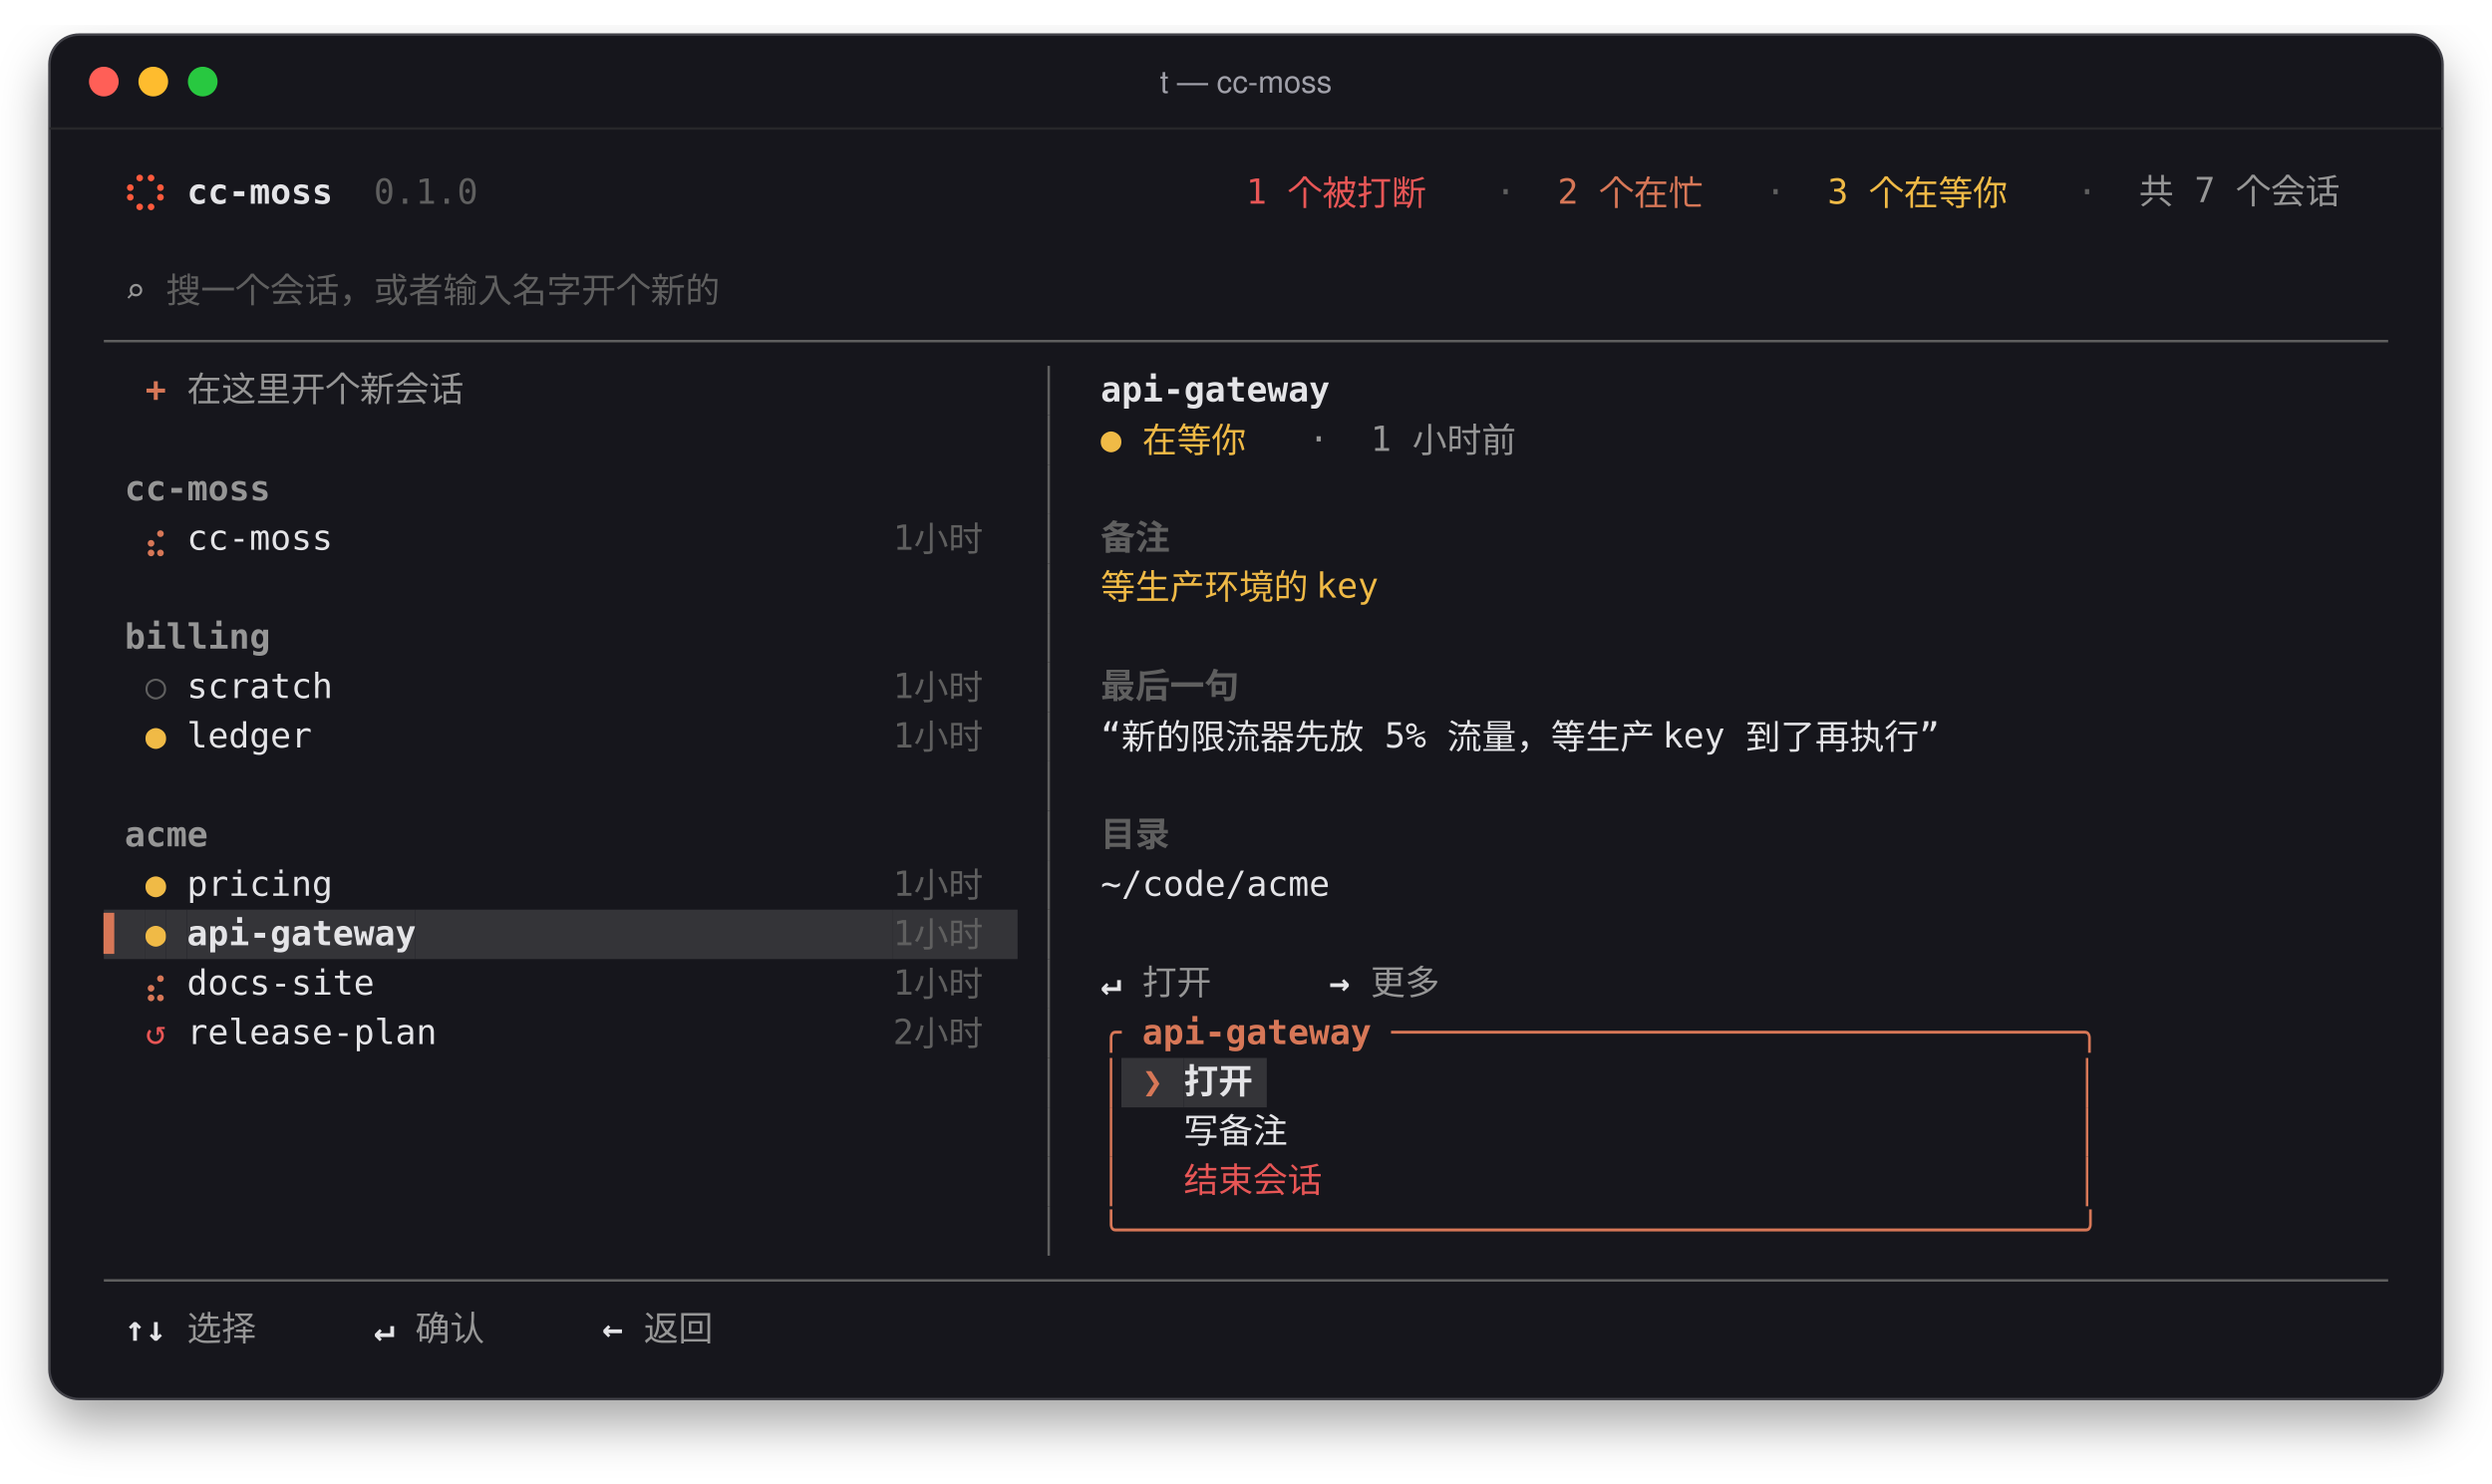
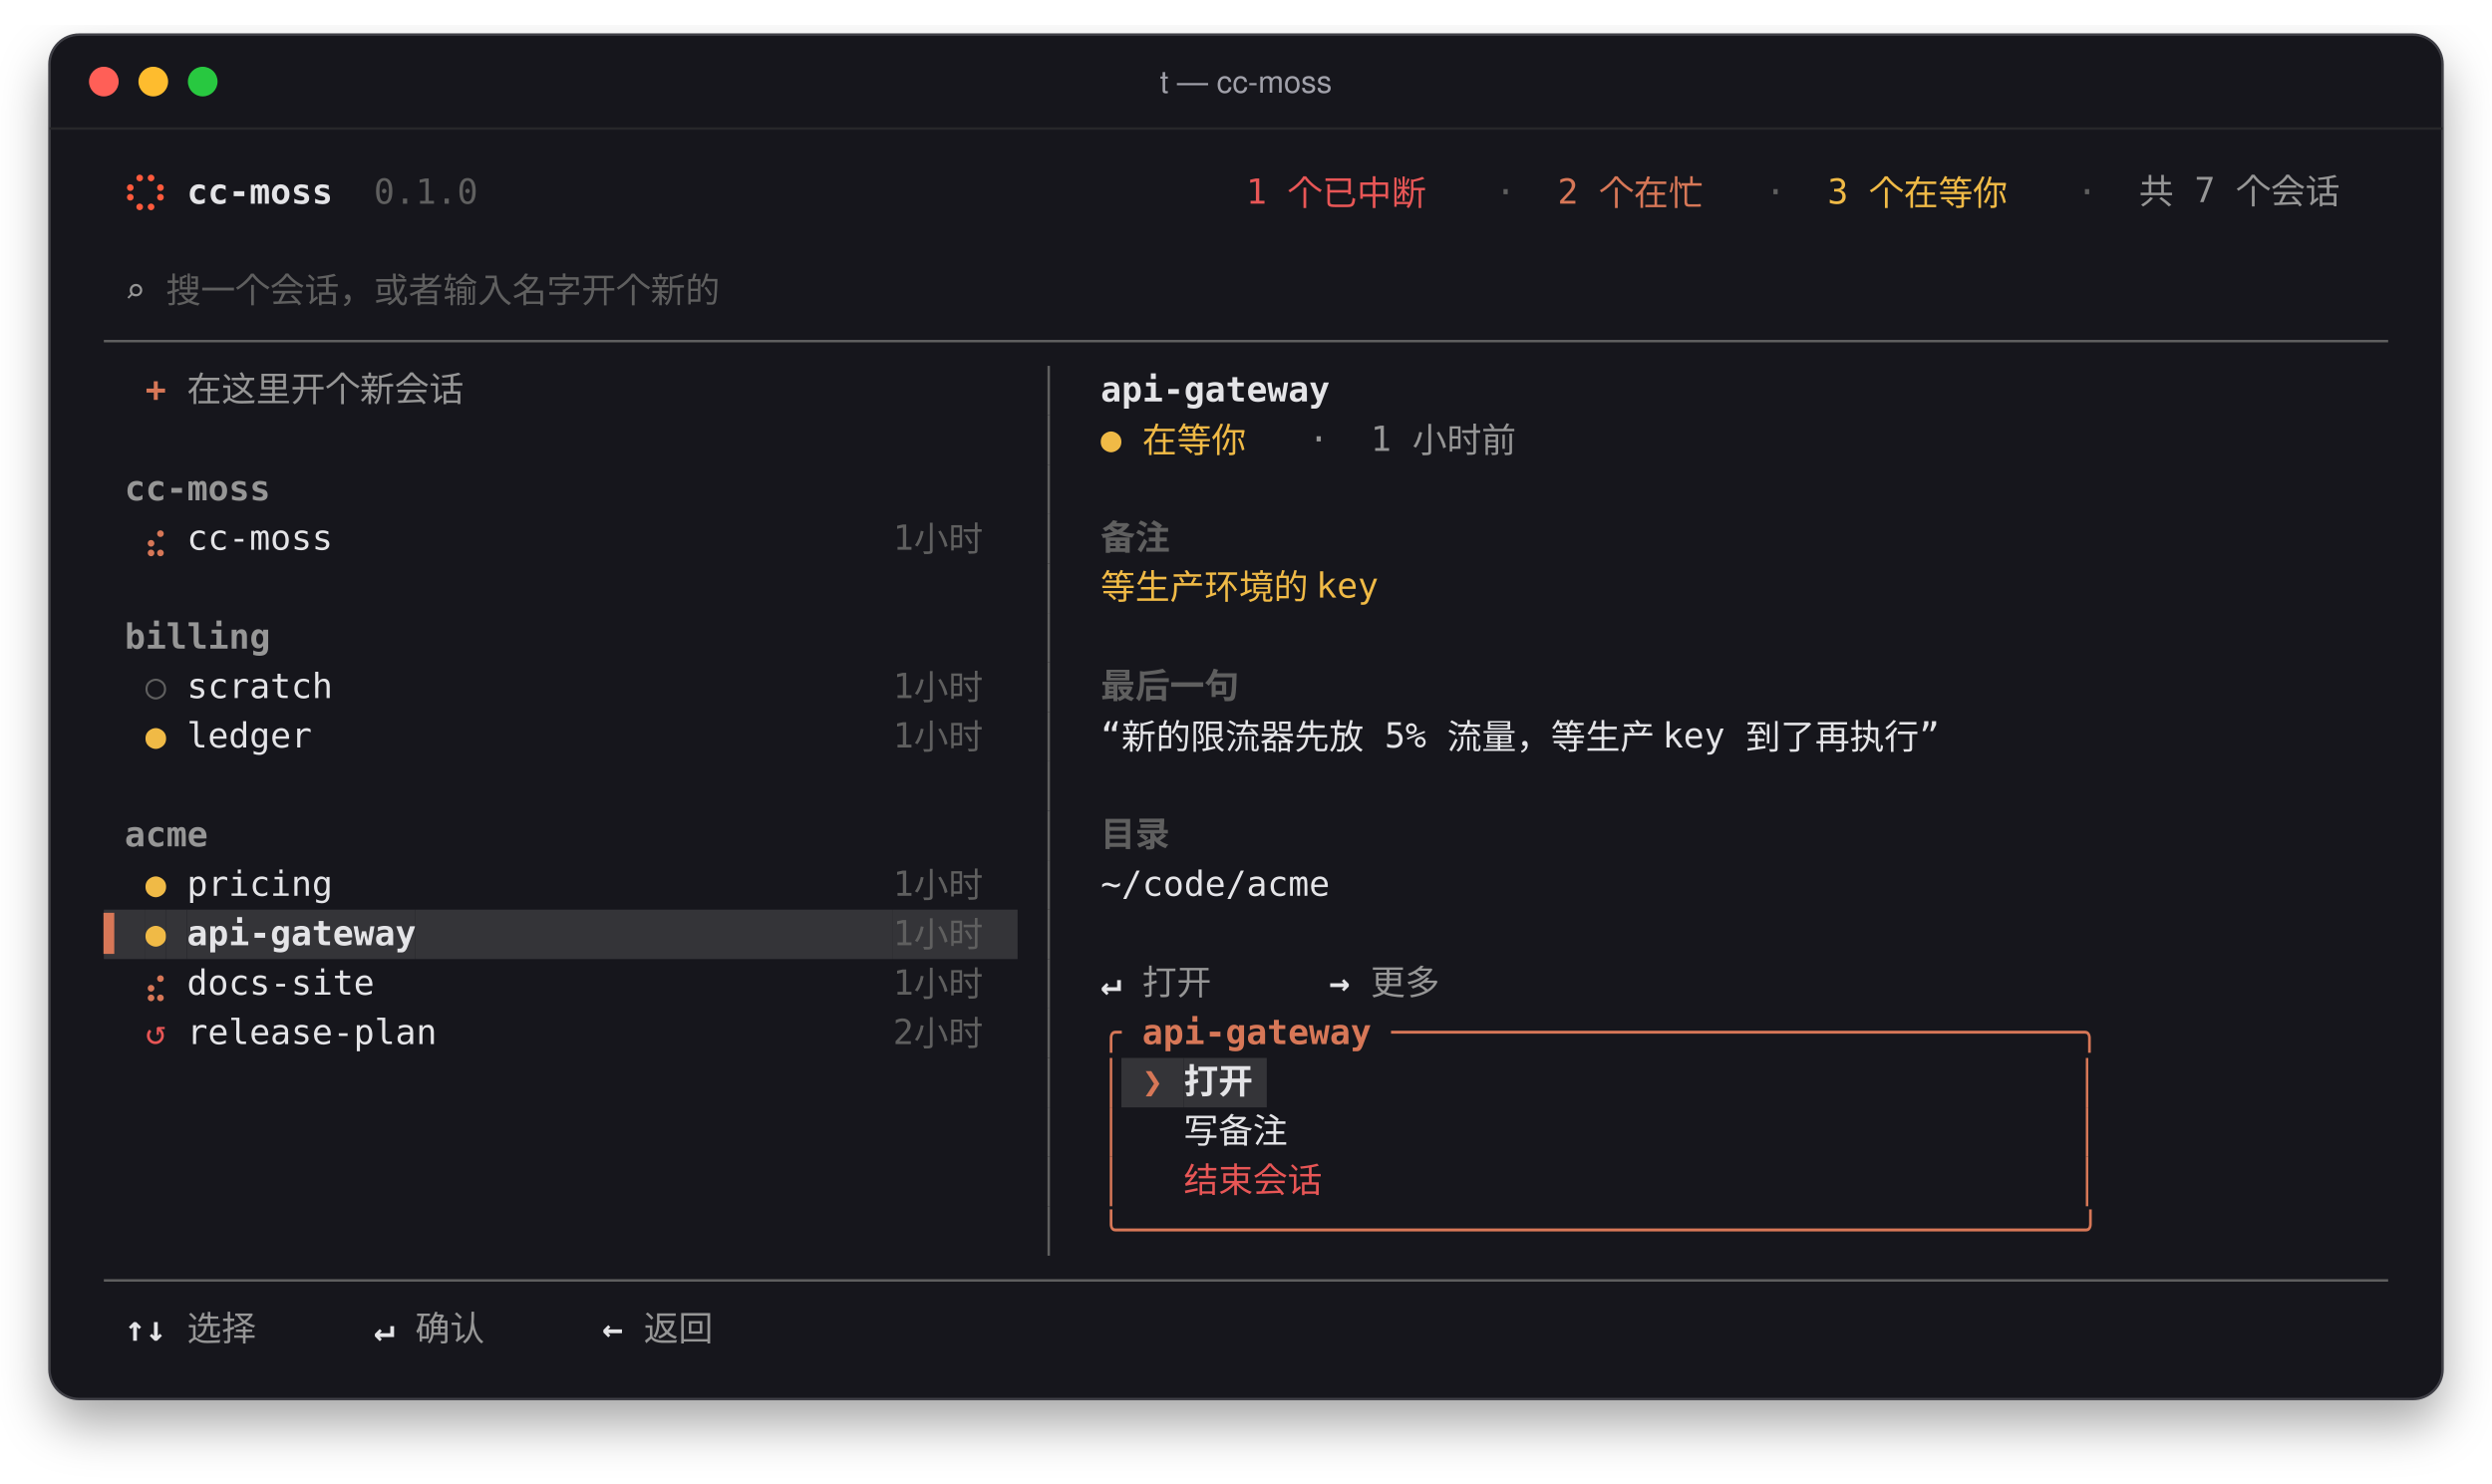
<svg xmlns="http://www.w3.org/2000/svg" width="1008" height="600" viewBox="0 0 1008 600" role="img" aria-label="t — cc-moss">
  <defs>
    <filter id="s" x="-10%" y="-10%" width="120%" height="130%">
      <feDropShadow dx="0" dy="10" stdDeviation="10" flood-color="#000" flood-opacity=".35" />
    </filter>
  </defs>
  <g transform="translate(20 14)">
    <rect width="968" height="552" rx="12" fill="#18181b" filter="url(#s)" />
    <rect width="968" height="552" rx="12" fill="none" stroke="#3f3f46" />
    <path d="M0 38 H968" stroke="#27272a" />
    <circle cx="22" cy="19.0" r="6" fill="#ff5f57" />
    <circle cx="42" cy="19.0" r="6" fill="#febc2e" />
    <circle cx="62" cy="19.0" r="6" fill="#28c840" />
    <text x="484" y="23.5" fill="#a1a1aa" font-size="12.5" font-family="-apple-system,Segoe UI,Helvetica,Arial,sans-serif" text-anchor="middle">t — cc-moss</text>
    <g font-family="ui-monospace,SFMono-Regular,Menlo,Consolas,'DejaVu Sans Mono',monospace" font-size="14" xml:space="preserve">
      <circle cx="32.7" cy="61.9" r="1.35" fill="#ff5a3c" />
      <circle cx="32.7" cy="65.8" r="1.35" fill="#ff5a3c" />
      <circle cx="36.5" cy="58.0" r="1.35" fill="#ff5a3c" />
      <circle cx="36.5" cy="69.7" r="1.35" fill="#ff5a3c" />
      <circle cx="41.1" cy="58.0" r="1.35" fill="#ff5a3c" />
      <circle cx="44.9" cy="61.9" r="1.35" fill="#ff5a3c" />
      <circle cx="44.9" cy="65.8" r="1.35" fill="#ff5a3c" />
      <circle cx="41.1" cy="69.7" r="1.35" fill="#ff5a3c" />
      <text x="55.6" y="68.4" fill="#e4e4e7" font-weight="700" textLength="58.8" lengthAdjust="spacingAndGlyphs">cc-moss</text>
      <text x="131.2" y="68.4" fill="#5f5f5f" textLength="42.0" lengthAdjust="spacingAndGlyphs">0.1.0</text>
-       <text x="484.0" y="68.4" fill="#e85656" textLength="84.0" lengthAdjust="spacingAndGlyphs">1 个被打断</text>
+       <text x="484.0" y="68.4" fill="#e85656" textLength="84.0" lengthAdjust="spacingAndGlyphs">1 个已中断</text>
      <text x="584.8" y="68.4" fill="#5f5f5f" textLength="8.4" lengthAdjust="spacingAndGlyphs">·</text>
      <text x="610.0" y="68.4" fill="#d77757" textLength="67.2" lengthAdjust="spacingAndGlyphs">2 个在忙</text>
      <text x="694.0" y="68.4" fill="#5f5f5f" textLength="8.4" lengthAdjust="spacingAndGlyphs">·</text>
      <text x="719.2" y="68.4" fill="#f0ba46" textLength="84.0" lengthAdjust="spacingAndGlyphs">3 个在等你</text>
      <text x="820.0" y="68.4" fill="#5f5f5f" textLength="8.4" lengthAdjust="spacingAndGlyphs">·</text>
      <text x="845.2" y="68.4" fill="#969696" textLength="92.4" lengthAdjust="spacingAndGlyphs">共 7 个会话</text>
      <text x="30.4" y="108.4" fill="#969696" textLength="8.4" lengthAdjust="spacingAndGlyphs">⌕</text>
      <text x="47.2" y="108.4" fill="#5f5f5f" textLength="268.8" lengthAdjust="spacingAndGlyphs">搜一个会话，或者输入名字开个新的</text>
      <path d="M22.0 124 h924.0" stroke="#5f5f5f" />
      <text x="38.8" y="148.4" fill="#d77757" font-weight="700" textLength="8.4" lengthAdjust="spacingAndGlyphs">+</text>
      <text x="55.6" y="148.4" fill="#969696" textLength="134.4" lengthAdjust="spacingAndGlyphs">在这里开个新会话</text>
      <path d="M404.2 134 v20" stroke="#5f5f5f" />
      <text x="425.2" y="148.4" fill="#e4e4e7" font-weight="700" textLength="92.4" lengthAdjust="spacingAndGlyphs">api-gateway</text>
      <path d="M404.2 154 v20" stroke="#5f5f5f" />
      <text x="425.2" y="168.4" fill="#f0ba46" textLength="67.2" lengthAdjust="spacingAndGlyphs">● 在等你</text>
      <text x="509.2" y="168.4" fill="#969696" textLength="8.4" lengthAdjust="spacingAndGlyphs">·</text>
      <text x="534.4" y="168.4" fill="#969696" textLength="67.2" lengthAdjust="spacingAndGlyphs">1 小时前</text>
      <text x="30.4" y="188.4" fill="#969696" font-weight="700" textLength="58.8" lengthAdjust="spacingAndGlyphs">cc-moss</text>
      <path d="M404.2 174 v20" stroke="#5f5f5f" />
      <circle cx="41.1" cy="205.8" r="1.35" fill="#d77757" />
      <circle cx="44.9" cy="201.9" r="1.35" fill="#d77757" />
      <circle cx="41.1" cy="209.7" r="1.35" fill="#d77757" />
      <circle cx="44.9" cy="209.7" r="1.35" fill="#d77757" />
      <text x="55.6" y="208.4" fill="#e4e4e7" textLength="58.8" lengthAdjust="spacingAndGlyphs">cc-moss</text>
      <text x="341.2" y="208.4" fill="#5f5f5f" textLength="42.0" lengthAdjust="spacingAndGlyphs">1小时</text>
      <path d="M404.2 194 v20" stroke="#5f5f5f" />
      <text x="425.2" y="208.4" fill="#5f5f5f" font-weight="700" textLength="33.6" lengthAdjust="spacingAndGlyphs">备注</text>
      <path d="M404.2 214 v20" stroke="#5f5f5f" />
      <text x="425.2" y="228.4" fill="#f0ba46" textLength="134.4" lengthAdjust="spacingAndGlyphs">等生产环境的 key</text>
      <text x="30.4" y="248.4" fill="#969696" font-weight="700" textLength="58.8" lengthAdjust="spacingAndGlyphs">billing</text>
      <path d="M404.2 234 v20" stroke="#5f5f5f" />
      <text x="38.8" y="268.4" fill="#5f5f5f" textLength="8.4" lengthAdjust="spacingAndGlyphs">○</text>
      <text x="55.6" y="268.4" fill="#e4e4e7" textLength="58.8" lengthAdjust="spacingAndGlyphs">scratch</text>
      <text x="341.2" y="268.4" fill="#5f5f5f" textLength="42.0" lengthAdjust="spacingAndGlyphs">1小时</text>
      <path d="M404.2 254 v20" stroke="#5f5f5f" />
      <text x="425.2" y="268.4" fill="#5f5f5f" font-weight="700" textLength="67.2" lengthAdjust="spacingAndGlyphs">最后一句</text>
      <text x="38.8" y="288.4" fill="#f0ba46" textLength="8.4" lengthAdjust="spacingAndGlyphs">●</text>
      <text x="55.6" y="288.4" fill="#e4e4e7" textLength="50.4" lengthAdjust="spacingAndGlyphs">ledger</text>
      <text x="341.2" y="288.4" fill="#5f5f5f" textLength="42.0" lengthAdjust="spacingAndGlyphs">1小时</text>
      <path d="M404.2 274 v20" stroke="#5f5f5f" />
      <text x="425.2" y="288.4" fill="#e4e4e7" textLength="394.8" lengthAdjust="spacingAndGlyphs">“新的限流器先放 5% 流量，等生产 key 到了再执行”</text>
      <path d="M404.2 294 v20" stroke="#5f5f5f" />
      <text x="30.4" y="328.4" fill="#969696" font-weight="700" textLength="33.6" lengthAdjust="spacingAndGlyphs">acme</text>
      <path d="M404.2 314 v20" stroke="#5f5f5f" />
      <text x="425.2" y="328.4" fill="#5f5f5f" font-weight="700" textLength="33.6" lengthAdjust="spacingAndGlyphs">目录</text>
      <text x="38.8" y="348.4" fill="#f0ba46" textLength="8.4" lengthAdjust="spacingAndGlyphs">●</text>
      <text x="55.6" y="348.4" fill="#e4e4e7" textLength="58.8" lengthAdjust="spacingAndGlyphs">pricing</text>
      <text x="341.2" y="348.4" fill="#5f5f5f" textLength="42.0" lengthAdjust="spacingAndGlyphs">1小时</text>
      <path d="M404.2 334 v20" stroke="#5f5f5f" />
      <text x="425.2" y="348.4" fill="#e4e4e7" textLength="92.4" lengthAdjust="spacingAndGlyphs">~/code/acme</text>
      <rect x="22.0" y="354" width="8.4" height="20" fill="#343438" />
      <text x="22.0" y="368.4" fill="#d77757" textLength="8.4" lengthAdjust="spacingAndGlyphs">▌</text>
      <rect x="30.4" y="354" width="8.4" height="20" fill="#343438" />
      <rect x="38.8" y="354" width="8.4" height="20" fill="#343438" />
      <text x="38.8" y="368.4" fill="#f0ba46" textLength="8.4" lengthAdjust="spacingAndGlyphs">●</text>
      <rect x="47.2" y="354" width="8.4" height="20" fill="#343438" />
      <rect x="55.6" y="354" width="92.4" height="20" fill="#343438" />
      <text x="55.6" y="368.4" fill="#e4e4e7" font-weight="700" textLength="92.4" lengthAdjust="spacingAndGlyphs">api-gateway</text>
      <rect x="148.0" y="354" width="193.2" height="20" fill="#343438" />
      <rect x="341.2" y="354" width="42.0" height="20" fill="#343438" />
      <text x="341.2" y="368.4" fill="#5f5f5f" textLength="42.0" lengthAdjust="spacingAndGlyphs">1小时</text>
      <rect x="383.2" y="354" width="8.4" height="20" fill="#343438" />
      <path d="M404.2 354 v20" stroke="#5f5f5f" />
      <circle cx="41.1" cy="385.8" r="1.35" fill="#d77757" />
      <circle cx="44.9" cy="381.9" r="1.35" fill="#d77757" />
      <circle cx="41.1" cy="389.7" r="1.35" fill="#d77757" />
      <circle cx="44.9" cy="389.7" r="1.35" fill="#d77757" />
      <text x="55.6" y="388.4" fill="#e4e4e7" textLength="75.6" lengthAdjust="spacingAndGlyphs">docs-site</text>
      <text x="341.2" y="388.4" fill="#5f5f5f" textLength="42.0" lengthAdjust="spacingAndGlyphs">1小时</text>
      <path d="M404.2 374 v20" stroke="#5f5f5f" />
      <text x="425.2" y="388.4" fill="#e4e4e7" font-weight="700" textLength="8.4" lengthAdjust="spacingAndGlyphs">↵</text>
      <text x="442.0" y="388.4" fill="#969696" textLength="33.6" lengthAdjust="spacingAndGlyphs">打开</text>
      <text x="517.6" y="388.4" fill="#e4e4e7" font-weight="700" textLength="8.4" lengthAdjust="spacingAndGlyphs">→</text>
      <text x="534.4" y="388.4" fill="#969696" textLength="33.6" lengthAdjust="spacingAndGlyphs">更多</text>
      <text x="38.8" y="408.4" fill="#e85656" textLength="8.4" lengthAdjust="spacingAndGlyphs">↺</text>
      <text x="55.6" y="408.4" fill="#e4e4e7" textLength="100.8" lengthAdjust="spacingAndGlyphs">release-plan</text>
      <text x="341.2" y="408.4" fill="#5f5f5f" textLength="42.0" lengthAdjust="spacingAndGlyphs">2小时</text>
      <path d="M404.2 394 v20" stroke="#5f5f5f" />
      <text x="425.2" y="408.4" fill="#d77757" textLength="8.4" lengthAdjust="spacingAndGlyphs">╭</text>
      <text x="442.0" y="408.4" fill="#d77757" font-weight="700" textLength="92.4" lengthAdjust="spacingAndGlyphs">api-gateway</text>
      <text x="542.8" y="408.4" fill="#d77757" textLength="285.6" lengthAdjust="spacingAndGlyphs">─────────────────────────────────╮</text>
      <path d="M404.2 414 v20" stroke="#5f5f5f" />
      <path d="M429.4 414 v20" stroke="#d77757" />
      <rect x="433.6" y="414" width="25.2" height="20" fill="#343438" />
      <text x="442.0" y="428.4" fill="#d77757" textLength="8.4" lengthAdjust="spacingAndGlyphs">❯</text>
      <rect x="458.8" y="414" width="33.6" height="20" fill="#343438" />
      <text x="458.8" y="428.4" fill="#e4e4e7" font-weight="700" textLength="33.6" lengthAdjust="spacingAndGlyphs">打开</text>
      <path d="M824.2 414 v20" stroke="#d77757" />
      <path d="M404.2 434 v20" stroke="#5f5f5f" />
      <path d="M429.4 434 v20" stroke="#d77757" />
      <text x="458.8" y="448.4" fill="#e4e4e7" textLength="50.4" lengthAdjust="spacingAndGlyphs">写备注</text>
      <path d="M824.2 434 v20" stroke="#d77757" />
      <path d="M404.2 454 v20" stroke="#5f5f5f" />
      <path d="M429.4 454 v20" stroke="#d77757" />
      <text x="458.8" y="468.4" fill="#e85656" textLength="67.2" lengthAdjust="spacingAndGlyphs">结束会话</text>
      <path d="M824.2 454 v20" stroke="#d77757" />
      <path d="M404.2 474 v20" stroke="#5f5f5f" />
      <text x="425.2" y="488.4" fill="#d77757" textLength="403.2" lengthAdjust="spacingAndGlyphs">╰──────────────────────────────────────────────╯</text>
      <path d="M22.0 504 h924.0" stroke="#5f5f5f" />
      <text x="30.4" y="528.4" fill="#e4e4e7" font-weight="700" textLength="16.8" lengthAdjust="spacingAndGlyphs">↑↓</text>
      <text x="55.6" y="528.4" fill="#969696" textLength="33.6" lengthAdjust="spacingAndGlyphs">选择</text>
      <text x="131.2" y="528.4" fill="#e4e4e7" font-weight="700" textLength="8.4" lengthAdjust="spacingAndGlyphs">↵</text>
      <text x="148.0" y="528.4" fill="#969696" textLength="33.6" lengthAdjust="spacingAndGlyphs">确认</text>
      <text x="223.6" y="528.4" fill="#e4e4e7" font-weight="700" textLength="8.4" lengthAdjust="spacingAndGlyphs">←</text>
      <text x="240.4" y="528.4" fill="#969696" textLength="33.6" lengthAdjust="spacingAndGlyphs">返回</text>
    </g>
  </g>
</svg>
